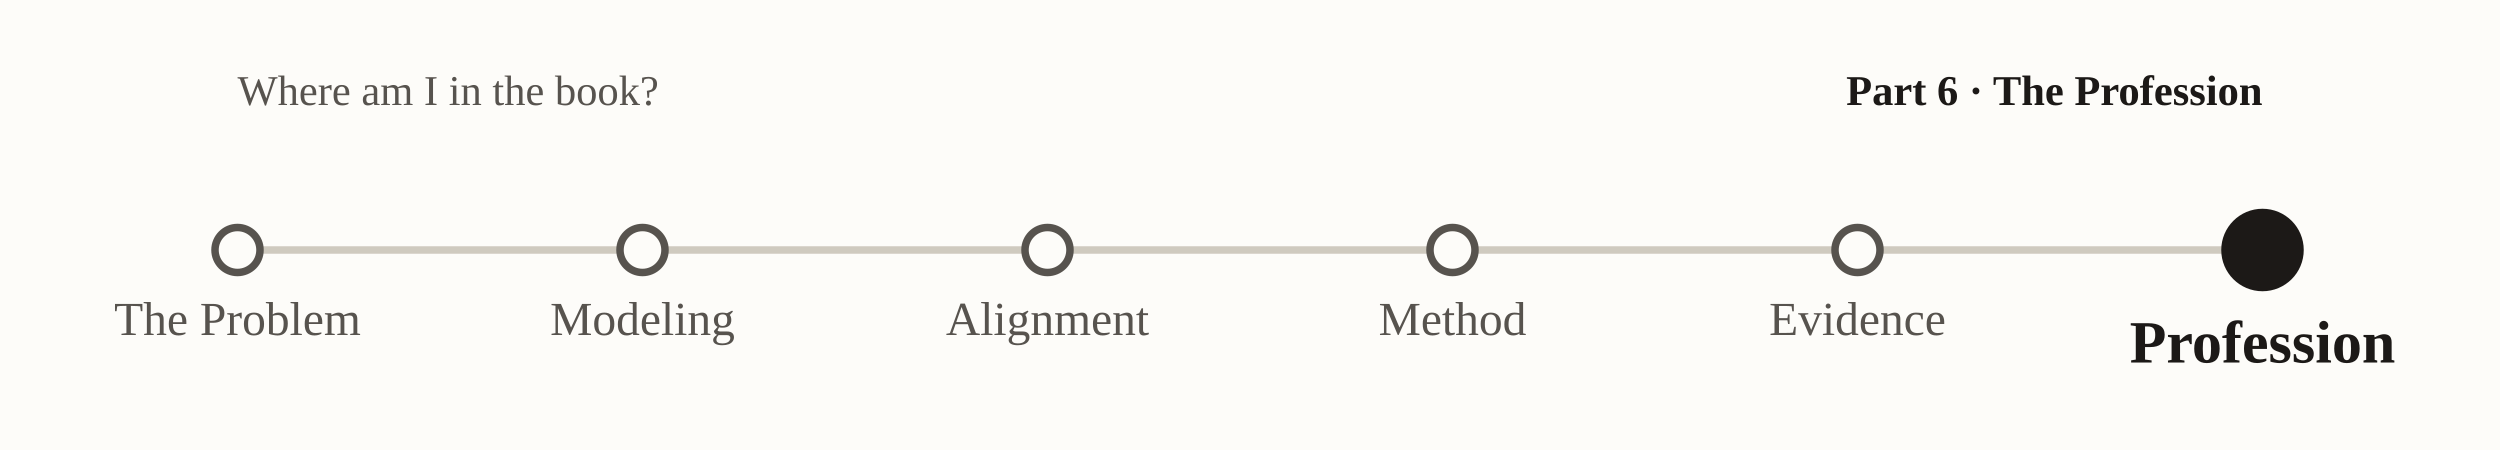
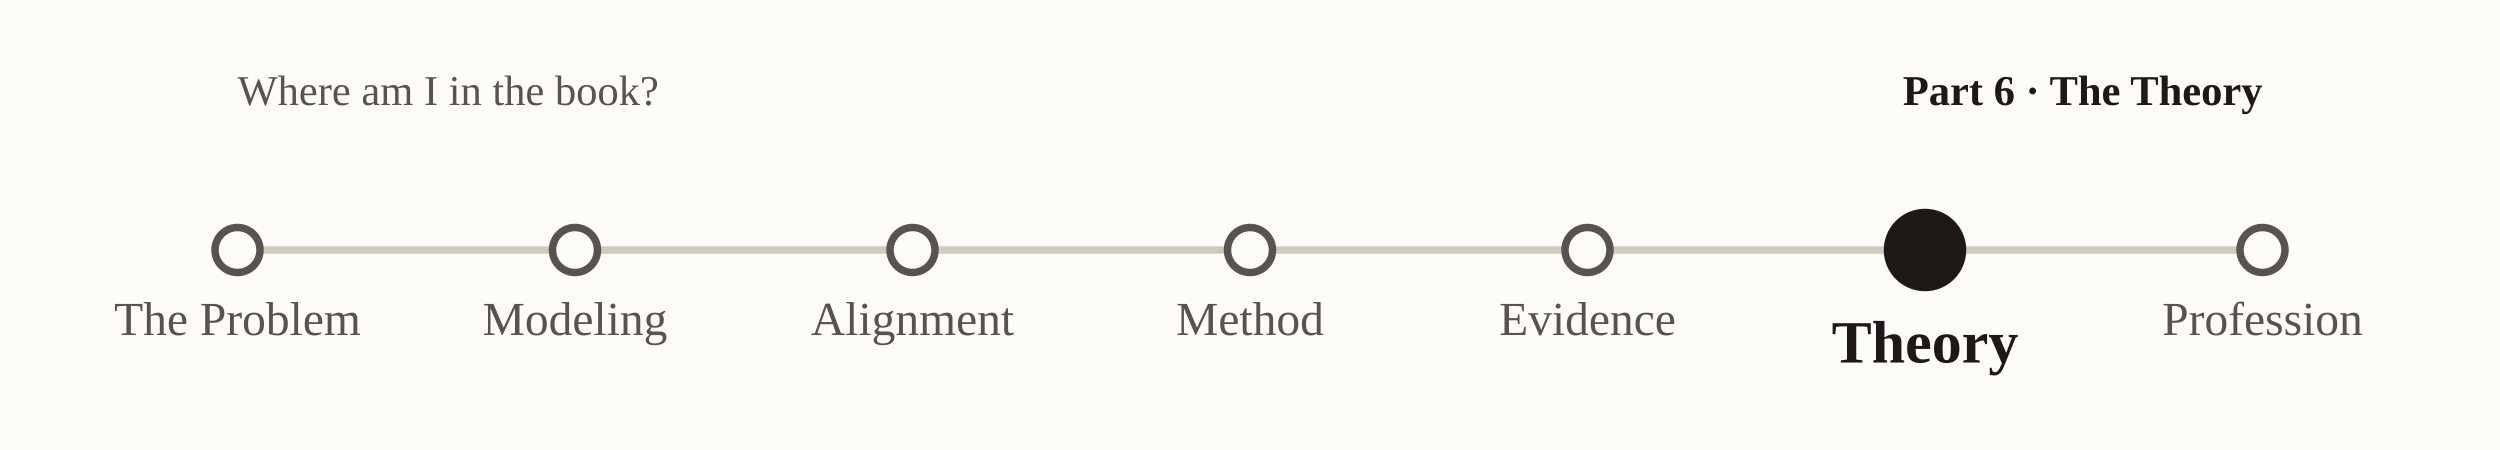
<svg xmlns="http://www.w3.org/2000/svg" viewBox="0 0 1000 180" font-family="Georgia, 'Times New Roman', serif" role="img" aria-label="nav-subway-p6">
  <rect x="0" y="0" width="1000" height="180" fill="#fdfcf9" />
  <text x="95" y="42" font-size="17" fill="#57534e">Where am I in the book?</text>
-   <text x="905" y="42" text-anchor="end" font-size="17" font-weight="bold" fill="#1c1917">Part 6 · The Profession</text>
+   <text x="905" y="42" text-anchor="end" font-size="17" font-weight="bold" fill="#1c1917">Part 6 · The Theory</text>
  <line x1="95.0" y1="100" x2="905.0" y2="100" stroke="#cfcabf" stroke-width="3" />
  <circle cx="95.0" cy="100" r="9" fill="#fdfcf9" stroke="#57534e" stroke-width="3" />
  <text x="95.0" y="134.0" text-anchor="middle" font-size="19" font-weight="normal" fill="#57534e">The Problem</text>
-   <circle cx="257.0" cy="100" r="9" fill="#fdfcf9" stroke="#57534e" stroke-width="3" />
-   <text x="257.0" y="134.0" text-anchor="middle" font-size="19" font-weight="normal" fill="#57534e">Modeling</text>
-   <circle cx="419.0" cy="100" r="9" fill="#fdfcf9" stroke="#57534e" stroke-width="3" />
-   <text x="419.0" y="134.0" text-anchor="middle" font-size="19" font-weight="normal" fill="#57534e">Alignment</text>
-   <circle cx="581.0" cy="100" r="9" fill="#fdfcf9" stroke="#57534e" stroke-width="3" />
-   <text x="581.0" y="134.0" text-anchor="middle" font-size="19" font-weight="normal" fill="#57534e">Method</text>
-   <circle cx="743.0" cy="100" r="9" fill="#fdfcf9" stroke="#57534e" stroke-width="3" />
-   <text x="743.0" y="134.0" text-anchor="middle" font-size="19" font-weight="normal" fill="#57534e">Evidence</text>
-   <circle cx="905.0" cy="100" r="15" fill="#1c1917" stroke="#1c1917" stroke-width="3" />
-   <text x="905.0" y="145.0" text-anchor="middle" font-size="24" font-weight="bold" fill="#1c1917">Profession</text>
+   <circle cx="230.0" cy="100" r="9" fill="#fdfcf9" stroke="#57534e" stroke-width="3" />
+   <text x="230.0" y="134.0" text-anchor="middle" font-size="19" font-weight="normal" fill="#57534e">Modeling</text>
+   <circle cx="365.0" cy="100" r="9" fill="#fdfcf9" stroke="#57534e" stroke-width="3" />
+   <text x="365.0" y="134.0" text-anchor="middle" font-size="19" font-weight="normal" fill="#57534e">Alignment</text>
+   <circle cx="500.0" cy="100" r="9" fill="#fdfcf9" stroke="#57534e" stroke-width="3" />
+   <text x="500.0" y="134.0" text-anchor="middle" font-size="19" font-weight="normal" fill="#57534e">Method</text>
+   <circle cx="635.0" cy="100" r="9" fill="#fdfcf9" stroke="#57534e" stroke-width="3" />
+   <text x="635.0" y="134.0" text-anchor="middle" font-size="19" font-weight="normal" fill="#57534e">Evidence</text>
+   <circle cx="770.0" cy="100" r="15" fill="#1c1917" stroke="#1c1917" stroke-width="3" />
+   <text x="770.0" y="145.0" text-anchor="middle" font-size="24" font-weight="bold" fill="#1c1917">Theory</text>
+   <circle cx="905.0" cy="100" r="9" fill="#fdfcf9" stroke="#57534e" stroke-width="3" />
+   <text x="905.0" y="134.0" text-anchor="middle" font-size="19" font-weight="normal" fill="#57534e">Profession</text>
</svg>
